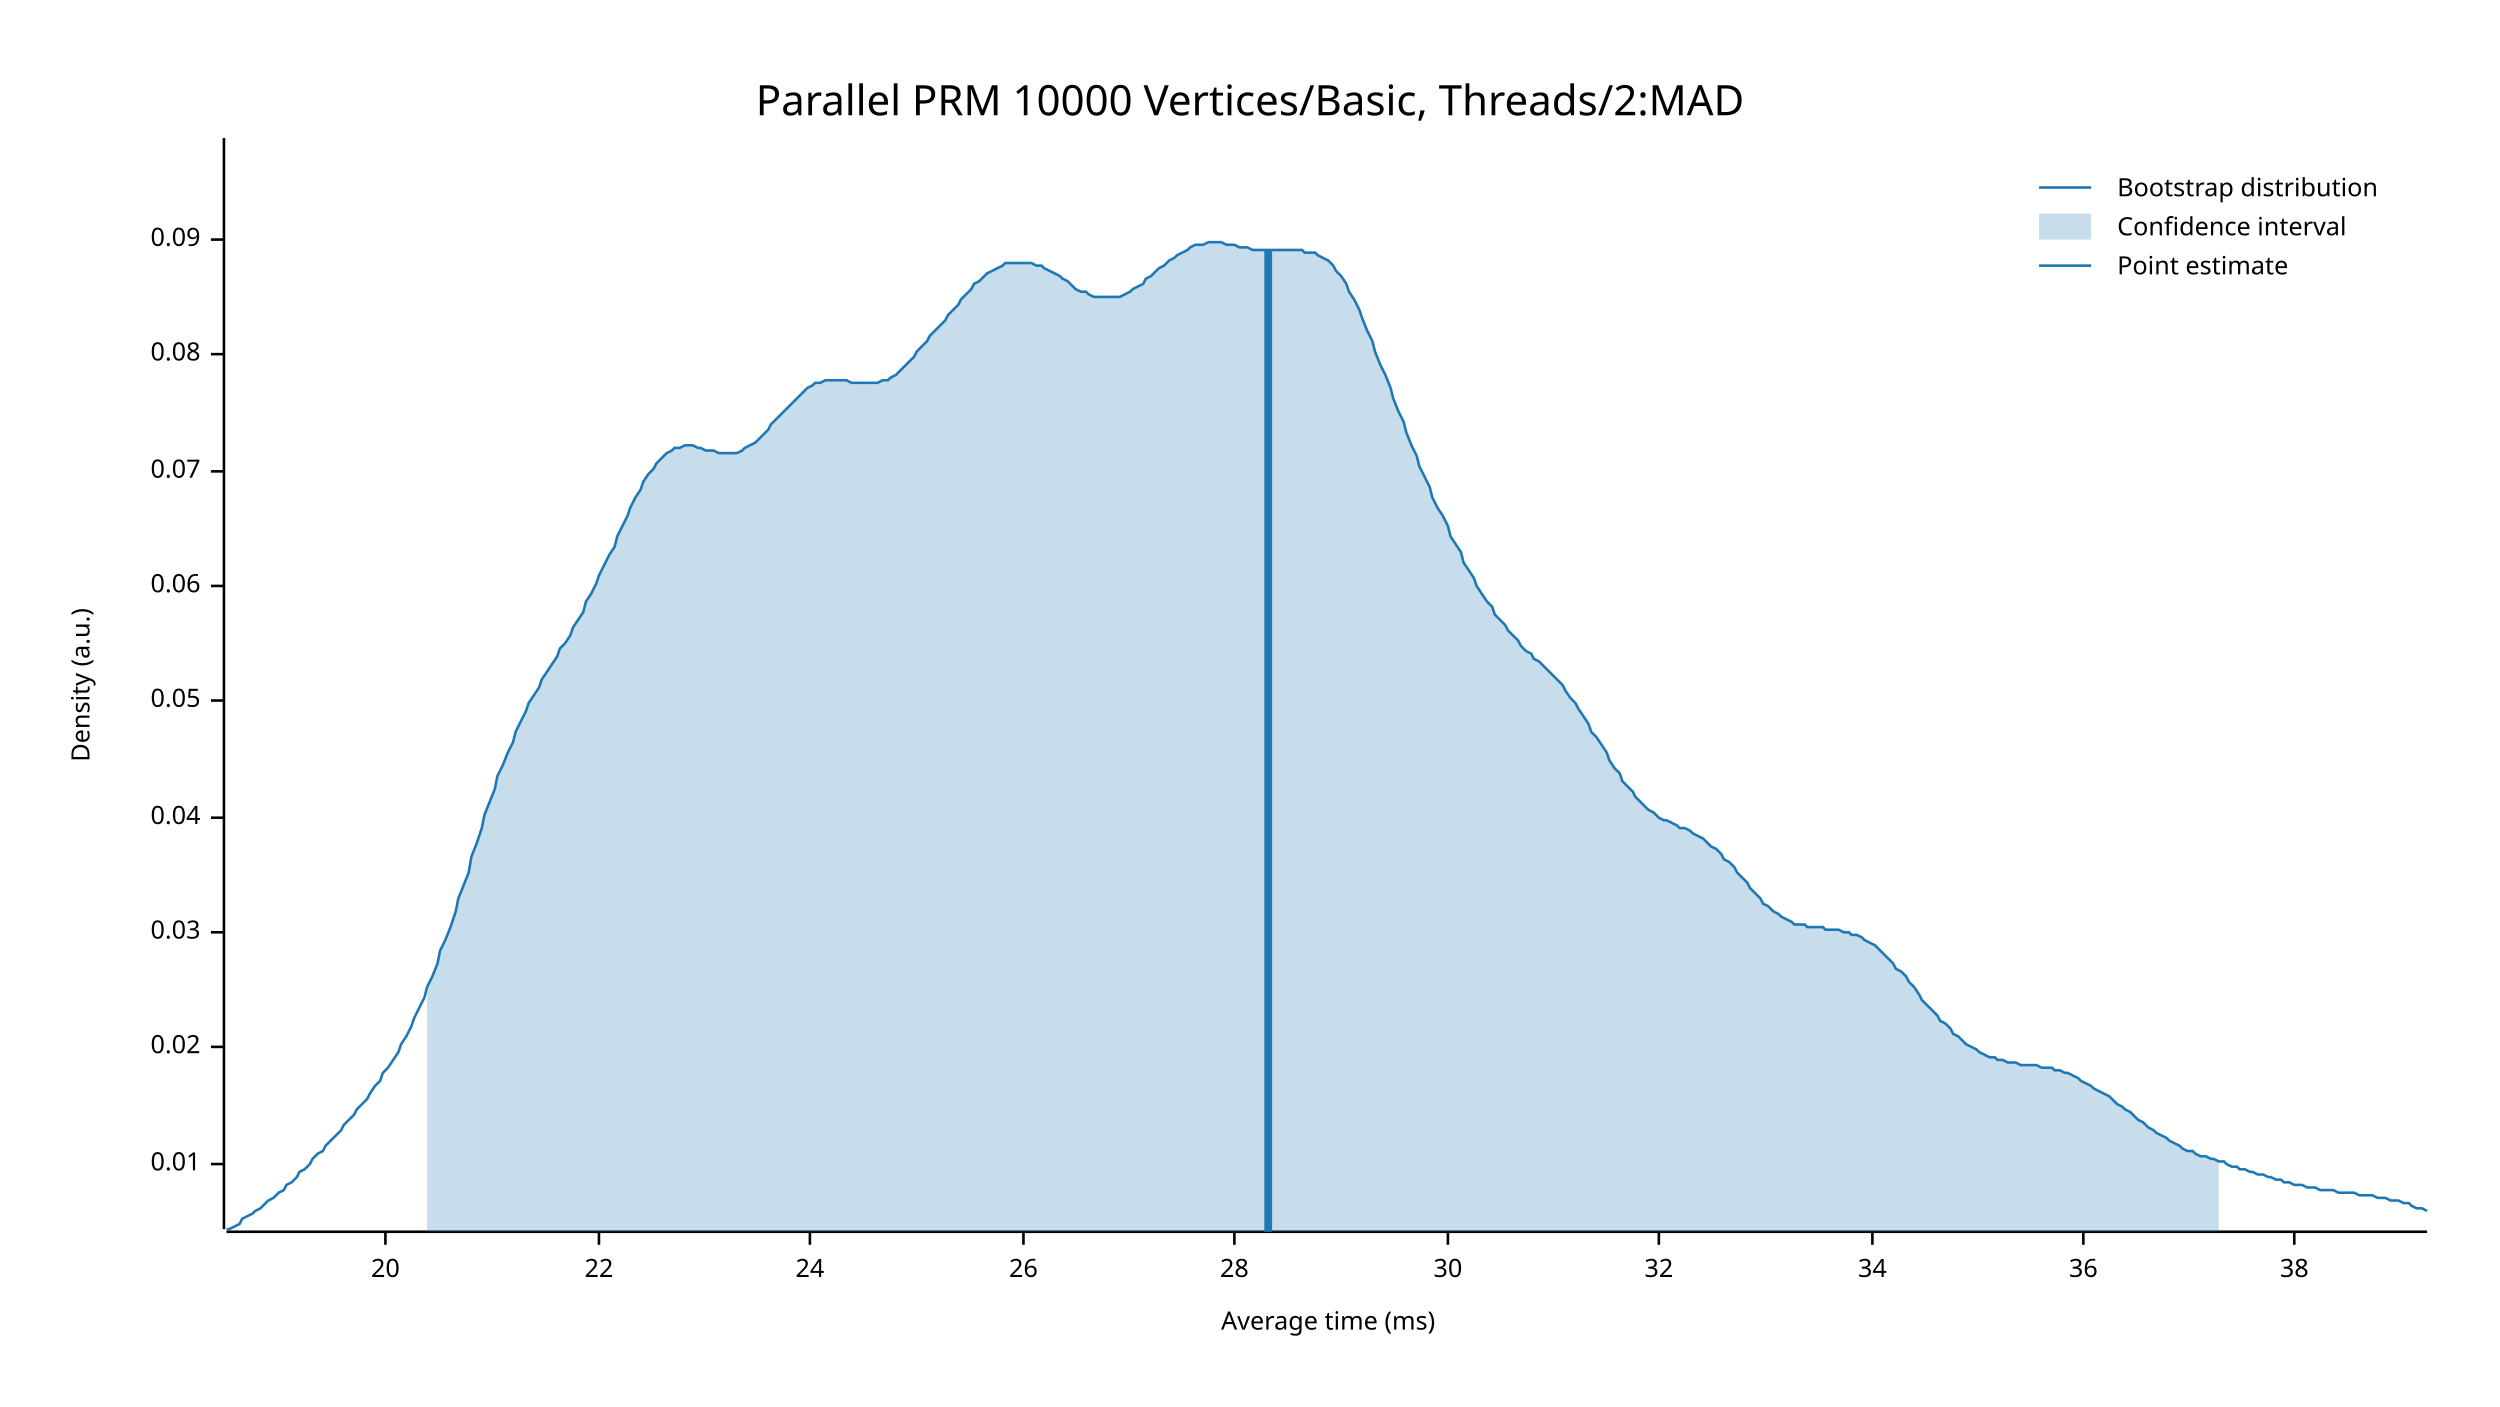
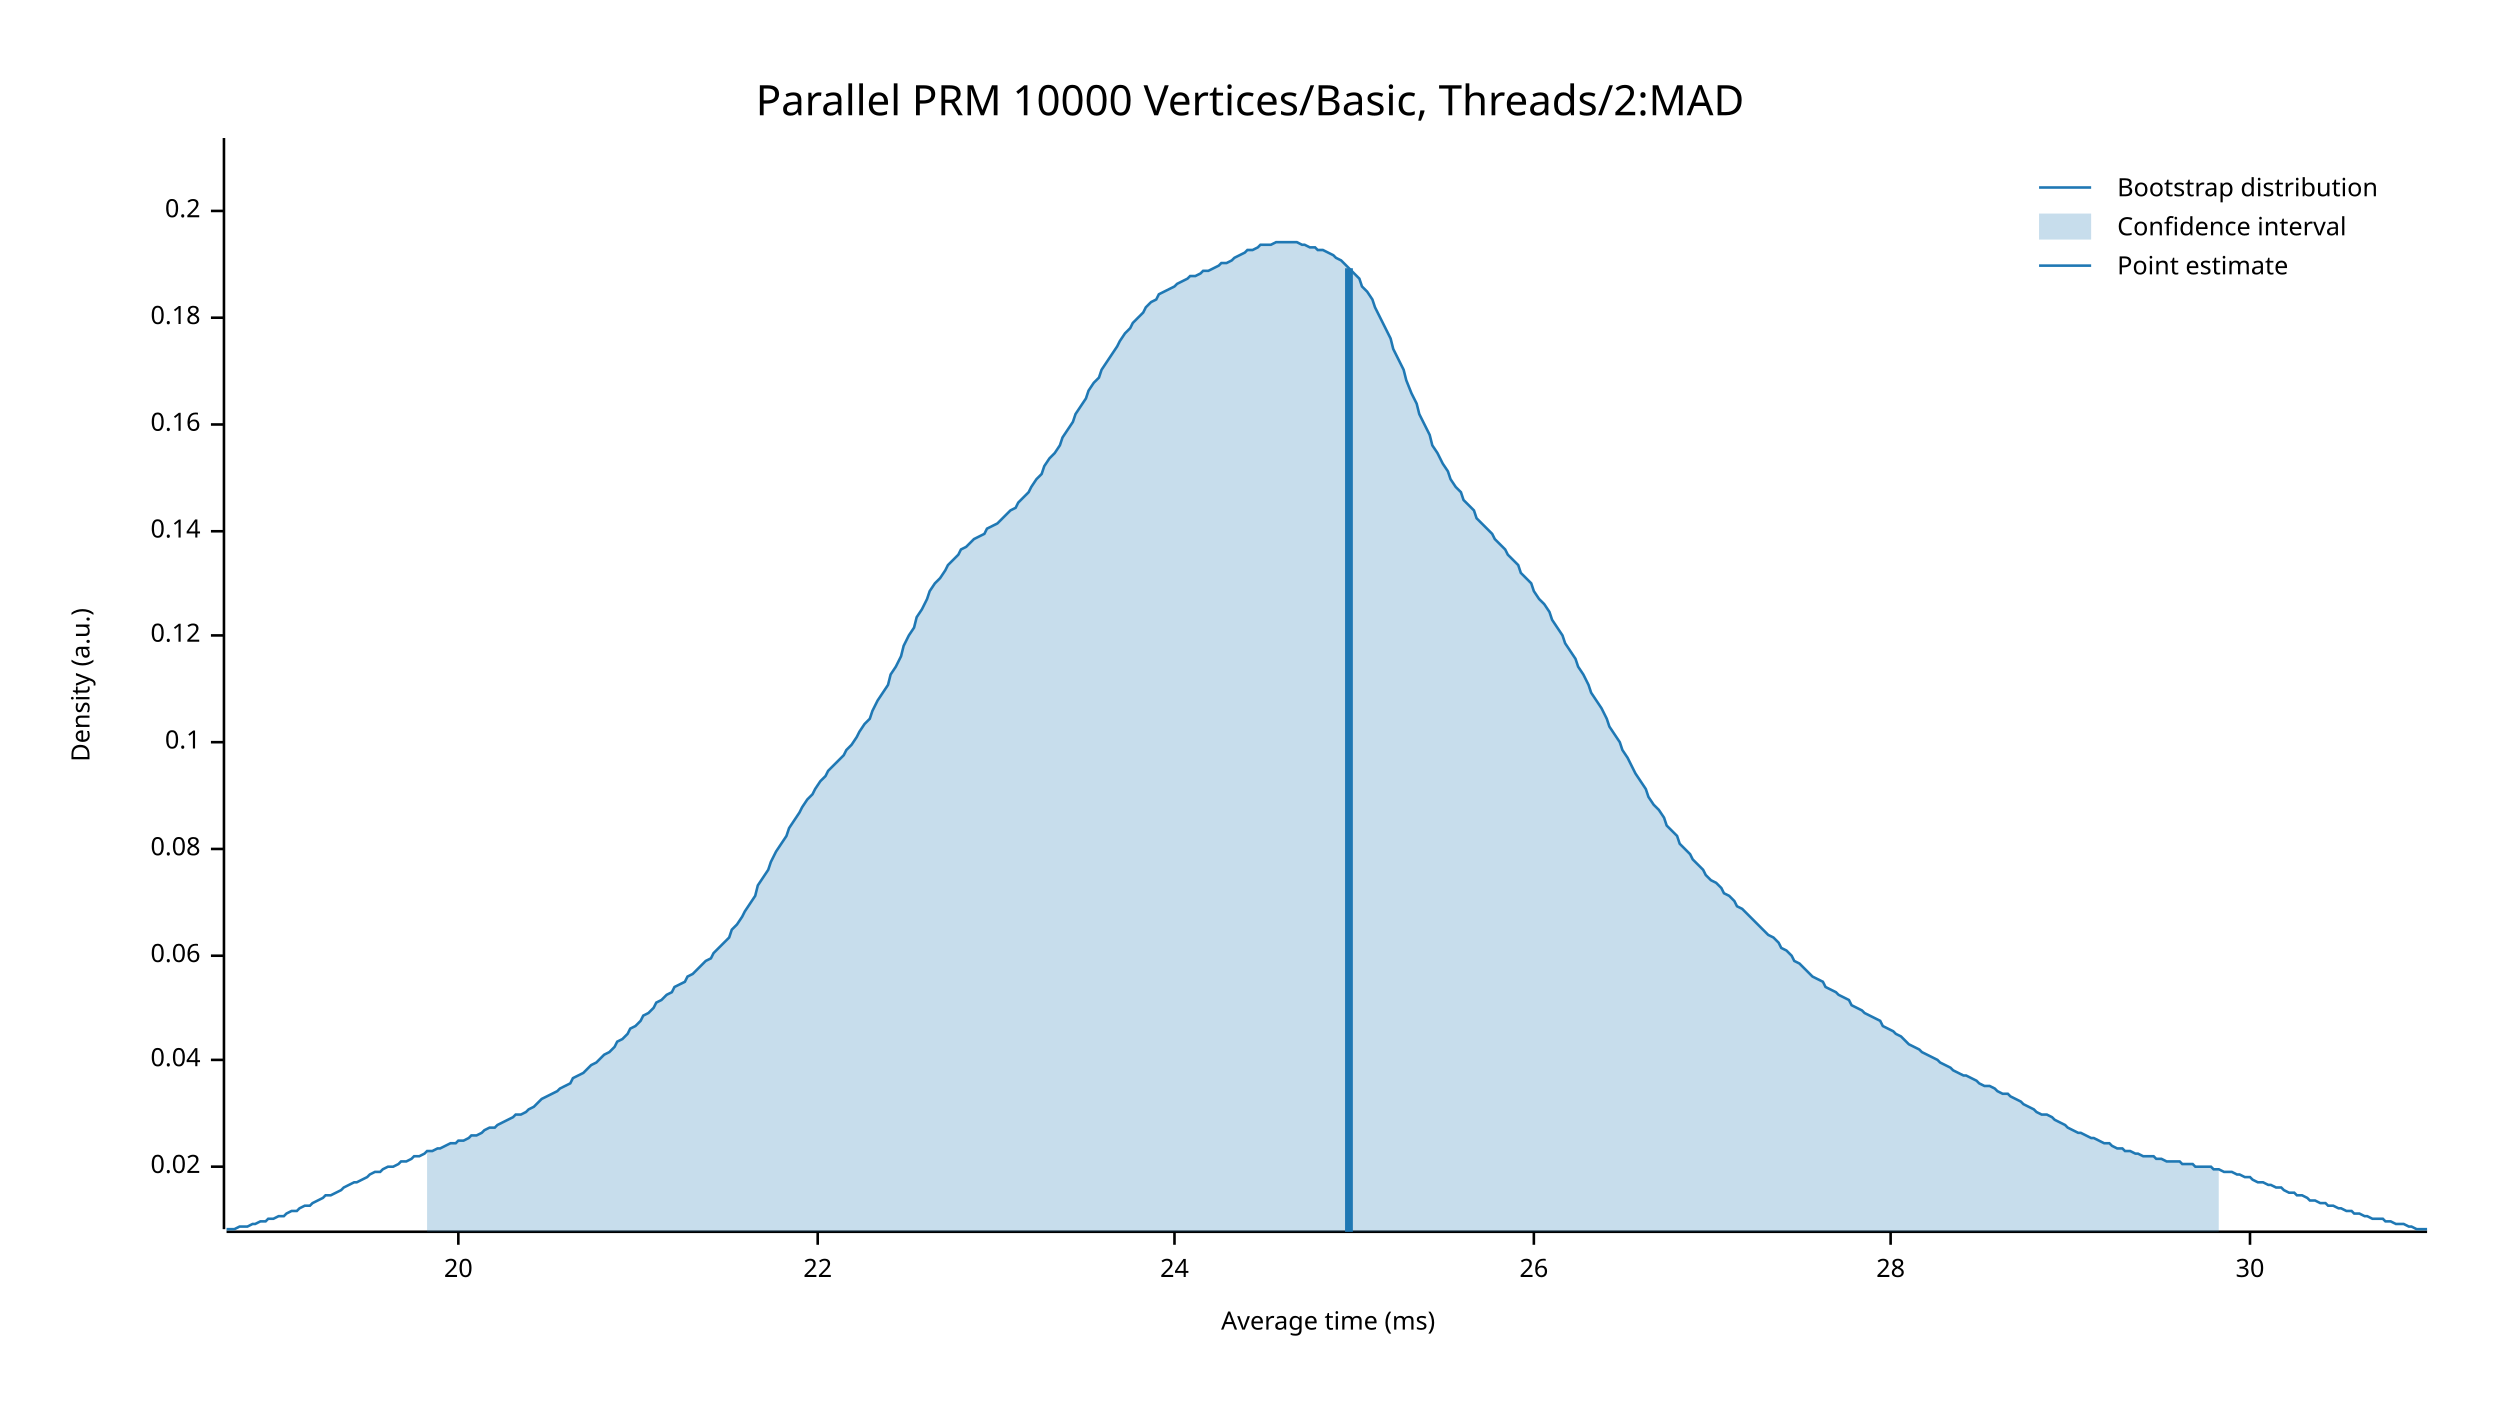
<svg xmlns="http://www.w3.org/2000/svg" width="960" height="540" viewBox="0 0 960 540">
  <text x="480" y="32" dy="0.76em" text-anchor="middle" font-family="sans-serif" font-size="16.129" opacity="1" fill="#000000">
Parallel PRM 10000 Vertices/Basic, Threads/2:MAD
</text>
  <text x="27" y="263" dy="0.76em" text-anchor="middle" font-family="sans-serif" font-size="9.677" opacity="1" fill="#000000" transform="rotate(270, 27, 263)">
Density (a.u.)
</text>
  <text x="510" y="513" dy="-0.5ex" text-anchor="middle" font-family="sans-serif" font-size="9.677" opacity="1" fill="#000000">
Average time (ms)
</text>
  <polyline fill="none" opacity="1" stroke="#000000" stroke-width="1" points="86,53 86,472 " />
-   <text x="77" y="447" dy="0.5ex" text-anchor="end" font-family="sans-serif" font-size="9.677" opacity="1" fill="#000000">
- 0.01
- </text>
-   <polyline fill="none" opacity="1" stroke="#000000" stroke-width="1" points="81,447 86,447 " />
-   <text x="77" y="402" dy="0.5ex" text-anchor="end" font-family="sans-serif" font-size="9.677" opacity="1" fill="#000000">
+   <text x="77" y="448" dy="0.5ex" text-anchor="end" font-family="sans-serif" font-size="9.677" opacity="1" fill="#000000">
0.02
</text>
-   <polyline fill="none" opacity="1" stroke="#000000" stroke-width="1" points="81,402 86,402 " />
-   <text x="77" y="358" dy="0.5ex" text-anchor="end" font-family="sans-serif" font-size="9.677" opacity="1" fill="#000000">
- 0.03
- </text>
-   <polyline fill="none" opacity="1" stroke="#000000" stroke-width="1" points="81,358 86,358 " />
-   <text x="77" y="314" dy="0.5ex" text-anchor="end" font-family="sans-serif" font-size="9.677" opacity="1" fill="#000000">
+   <polyline fill="none" opacity="1" stroke="#000000" stroke-width="1" points="81,448 86,448 " />
+   <text x="77" y="407" dy="0.5ex" text-anchor="end" font-family="sans-serif" font-size="9.677" opacity="1" fill="#000000">
0.04
</text>
-   <polyline fill="none" opacity="1" stroke="#000000" stroke-width="1" points="81,314 86,314 " />
-   <text x="77" y="269" dy="0.5ex" text-anchor="end" font-family="sans-serif" font-size="9.677" opacity="1" fill="#000000">
- 0.05
- </text>
-   <polyline fill="none" opacity="1" stroke="#000000" stroke-width="1" points="81,269 86,269 " />
-   <text x="77" y="225" dy="0.5ex" text-anchor="end" font-family="sans-serif" font-size="9.677" opacity="1" fill="#000000">
+   <polyline fill="none" opacity="1" stroke="#000000" stroke-width="1" points="81,407 86,407 " />
+   <text x="77" y="367" dy="0.5ex" text-anchor="end" font-family="sans-serif" font-size="9.677" opacity="1" fill="#000000">
0.06
</text>
-   <polyline fill="none" opacity="1" stroke="#000000" stroke-width="1" points="81,225 86,225 " />
-   <text x="77" y="181" dy="0.5ex" text-anchor="end" font-family="sans-serif" font-size="9.677" opacity="1" fill="#000000">
- 0.07
- </text>
-   <polyline fill="none" opacity="1" stroke="#000000" stroke-width="1" points="81,181 86,181 " />
-   <text x="77" y="136" dy="0.5ex" text-anchor="end" font-family="sans-serif" font-size="9.677" opacity="1" fill="#000000">
+   <polyline fill="none" opacity="1" stroke="#000000" stroke-width="1" points="81,367 86,367 " />
+   <text x="77" y="326" dy="0.5ex" text-anchor="end" font-family="sans-serif" font-size="9.677" opacity="1" fill="#000000">
0.08
</text>
-   <polyline fill="none" opacity="1" stroke="#000000" stroke-width="1" points="81,136 86,136 " />
-   <text x="77" y="92" dy="0.5ex" text-anchor="end" font-family="sans-serif" font-size="9.677" opacity="1" fill="#000000">
- 0.09
+   <polyline fill="none" opacity="1" stroke="#000000" stroke-width="1" points="81,326 86,326 " />
+   <text x="77" y="285" dy="0.5ex" text-anchor="end" font-family="sans-serif" font-size="9.677" opacity="1" fill="#000000">
+ 0.1
</text>
-   <polyline fill="none" opacity="1" stroke="#000000" stroke-width="1" points="81,92 86,92 " />
+   <polyline fill="none" opacity="1" stroke="#000000" stroke-width="1" points="81,285 86,285 " />
+   <text x="77" y="244" dy="0.5ex" text-anchor="end" font-family="sans-serif" font-size="9.677" opacity="1" fill="#000000">
+ 0.12
+ </text>
+   <polyline fill="none" opacity="1" stroke="#000000" stroke-width="1" points="81,244 86,244 " />
+   <text x="77" y="204" dy="0.5ex" text-anchor="end" font-family="sans-serif" font-size="9.677" opacity="1" fill="#000000">
+ 0.14
+ </text>
+   <polyline fill="none" opacity="1" stroke="#000000" stroke-width="1" points="81,204 86,204 " />
+   <text x="77" y="163" dy="0.5ex" text-anchor="end" font-family="sans-serif" font-size="9.677" opacity="1" fill="#000000">
+ 0.16
+ </text>
+   <polyline fill="none" opacity="1" stroke="#000000" stroke-width="1" points="81,163 86,163 " />
+   <text x="77" y="122" dy="0.5ex" text-anchor="end" font-family="sans-serif" font-size="9.677" opacity="1" fill="#000000">
+ 0.18
+ </text>
+   <polyline fill="none" opacity="1" stroke="#000000" stroke-width="1" points="81,122 86,122 " />
+   <text x="77" y="81" dy="0.5ex" text-anchor="end" font-family="sans-serif" font-size="9.677" opacity="1" fill="#000000">
+ 0.2
+ </text>
+   <polyline fill="none" opacity="1" stroke="#000000" stroke-width="1" points="81,81 86,81 " />
  <polyline fill="none" opacity="1" stroke="#000000" stroke-width="1" points="87,473 932,473 " />
-   <text x="148" y="483" dy="0.76em" text-anchor="middle" font-family="sans-serif" font-size="9.677" opacity="1" fill="#000000">
+   <text x="176" y="483" dy="0.76em" text-anchor="middle" font-family="sans-serif" font-size="9.677" opacity="1" fill="#000000">
20
</text>
-   <polyline fill="none" opacity="1" stroke="#000000" stroke-width="1" points="148,473 148,478 " />
-   <text x="230" y="483" dy="0.76em" text-anchor="middle" font-family="sans-serif" font-size="9.677" opacity="1" fill="#000000">
+   <polyline fill="none" opacity="1" stroke="#000000" stroke-width="1" points="176,473 176,478 " />
+   <text x="314" y="483" dy="0.76em" text-anchor="middle" font-family="sans-serif" font-size="9.677" opacity="1" fill="#000000">
22
</text>
-   <polyline fill="none" opacity="1" stroke="#000000" stroke-width="1" points="230,473 230,478 " />
-   <text x="311" y="483" dy="0.76em" text-anchor="middle" font-family="sans-serif" font-size="9.677" opacity="1" fill="#000000">
+   <polyline fill="none" opacity="1" stroke="#000000" stroke-width="1" points="314,473 314,478 " />
+   <text x="451" y="483" dy="0.76em" text-anchor="middle" font-family="sans-serif" font-size="9.677" opacity="1" fill="#000000">
24
</text>
-   <polyline fill="none" opacity="1" stroke="#000000" stroke-width="1" points="311,473 311,478 " />
-   <text x="393" y="483" dy="0.76em" text-anchor="middle" font-family="sans-serif" font-size="9.677" opacity="1" fill="#000000">
+   <polyline fill="none" opacity="1" stroke="#000000" stroke-width="1" points="451,473 451,478 " />
+   <text x="589" y="483" dy="0.76em" text-anchor="middle" font-family="sans-serif" font-size="9.677" opacity="1" fill="#000000">
26
</text>
-   <polyline fill="none" opacity="1" stroke="#000000" stroke-width="1" points="393,473 393,478 " />
-   <text x="474" y="483" dy="0.76em" text-anchor="middle" font-family="sans-serif" font-size="9.677" opacity="1" fill="#000000">
+   <polyline fill="none" opacity="1" stroke="#000000" stroke-width="1" points="589,473 589,478 " />
+   <text x="726" y="483" dy="0.76em" text-anchor="middle" font-family="sans-serif" font-size="9.677" opacity="1" fill="#000000">
28
</text>
-   <polyline fill="none" opacity="1" stroke="#000000" stroke-width="1" points="474,473 474,478 " />
-   <text x="556" y="483" dy="0.76em" text-anchor="middle" font-family="sans-serif" font-size="9.677" opacity="1" fill="#000000">
+   <polyline fill="none" opacity="1" stroke="#000000" stroke-width="1" points="726,473 726,478 " />
+   <text x="864" y="483" dy="0.76em" text-anchor="middle" font-family="sans-serif" font-size="9.677" opacity="1" fill="#000000">
30
</text>
-   <polyline fill="none" opacity="1" stroke="#000000" stroke-width="1" points="556,473 556,478 " />
-   <text x="637" y="483" dy="0.76em" text-anchor="middle" font-family="sans-serif" font-size="9.677" opacity="1" fill="#000000">
- 32
- </text>
-   <polyline fill="none" opacity="1" stroke="#000000" stroke-width="1" points="637,473 637,478 " />
-   <text x="719" y="483" dy="0.76em" text-anchor="middle" font-family="sans-serif" font-size="9.677" opacity="1" fill="#000000">
- 34
- </text>
-   <polyline fill="none" opacity="1" stroke="#000000" stroke-width="1" points="719,473 719,478 " />
-   <text x="800" y="483" dy="0.76em" text-anchor="middle" font-family="sans-serif" font-size="9.677" opacity="1" fill="#000000">
- 36
- </text>
-   <polyline fill="none" opacity="1" stroke="#000000" stroke-width="1" points="800,473 800,478 " />
-   <text x="881" y="483" dy="0.76em" text-anchor="middle" font-family="sans-serif" font-size="9.677" opacity="1" fill="#000000">
- 38
- </text>
-   <polyline fill="none" opacity="1" stroke="#000000" stroke-width="1" points="881,473 881,478 " />
-   <polyline fill="none" opacity="1" stroke="#1F78B4" stroke-width="1" points="87,472 88,472 90,471 92,470 93,468 95,467 97,466 98,465 100,464 102,462 103,461 105,460 107,458 109,457 110,455 112,454 114,452 115,450 117,449 119,447 120,445 122,443 124,442 125,440 127,438 129,436 131,434 132,432 134,430 136,428 137,426 139,424 141,422 142,420 144,417 146,415 147,412 149,410 151,407 153,404 154,401 156,398 158,394 159,391 161,387 163,383 164,379 166,375 168,370 169,365 171,361 173,356 175,350 176,345 178,340 180,335 181,329 183,324 185,318 186,313 188,308 190,303 191,298 193,294 195,289 197,285 198,281 200,277 202,273 203,270 205,267 207,264 208,261 210,258 212,255 214,252 215,249 217,247 219,244 220,241 222,238 224,235 225,231 227,228 229,224 230,221 232,217 234,213 236,210 237,206 239,202 241,198 242,195 244,191 246,188 247,185 249,182 251,180 252,178 254,176 256,174 258,173 259,172 261,172 263,171 264,171 266,171 268,172 269,172 271,173 273,173 274,173 276,174 278,174 280,174 281,174 283,174 285,173 286,172 288,171 290,170 291,169 293,167 295,165 296,163 298,161 300,159 302,157 303,156 305,154 307,152 308,151 310,149 312,148 313,147 315,147 317,146 318,146 320,146 322,146 324,146 325,146 327,147 329,147 330,147 332,147 334,147 335,147 337,147 339,146 341,146 342,145 344,144 346,142 347,141 349,139 351,137 352,135 354,133 356,131 357,129 359,127 361,125 363,123 364,121 366,119 368,117 369,115 371,113 373,111 374,109 376,108 378,106 379,105 381,104 383,103 385,102 386,101 388,101 390,101 391,101 393,101 395,101 396,101 398,102 400,102 401,103 403,104 405,105 407,106 408,107 410,108 412,110 413,111 415,112 417,112 418,113 420,114 422,114 423,114 425,114 427,114 429,114 430,114 432,113 434,112 435,111 437,110 439,109 440,107 442,106 444,104 445,103 447,102 449,100 451,99 452,98 454,97 456,96 457,95 459,94 461,94 462,94 464,93 466,93 468,93 469,93 471,94 473,94 474,94 476,95 478,95 479,95 481,96 483,96 484,96 486,96 488,96 490,96 491,96 493,96 495,96 496,96 498,96 500,96 501,97 503,97 505,97 506,98 508,99 510,100 512,102 513,104 515,106 517,109 518,112 520,115 522,119 523,122 525,127 527,131 528,135 530,140 532,144 534,149 535,153 537,158 539,162 540,166 542,171 544,175 545,179 547,183 549,187 550,191 552,195 554,198 556,202 557,206 559,209 561,212 562,216 564,219 566,222 567,225 569,228 571,231 573,233 574,236 576,238 578,240 579,242 581,244 583,246 584,248 586,250 588,251 589,253 591,254 593,256 595,258 596,259 598,261 600,263 601,265 603,268 605,270 606,272 608,275 610,278 611,281 613,283 615,286 617,289 618,292 620,295 622,297 623,300 625,302 627,304 628,306 630,308 632,310 633,311 635,312 637,314 639,315 640,315 642,316 644,317 645,318 647,318 649,319 650,320 652,321 654,322 655,323 657,325 659,326 661,328 662,330 664,331 666,333 667,335 669,337 671,339 672,341 674,343 676,345 677,347 679,348 681,350 683,351 684,352 686,353 688,354 689,355 691,355 693,355 694,356 696,356 698,356 700,356 701,357 703,357 705,357 706,357 708,358 710,358 711,359 713,359 715,360 716,361 718,362 720,363 722,365 723,366 725,368 727,370 728,372 730,373 732,375 733,377 735,379 737,382 738,384 740,386 742,388 744,390 745,392 747,393 749,395 750,397 752,398 754,400 755,401 757,402 759,403 760,404 762,405 764,406 766,406 767,407 769,407 771,408 772,408 774,408 776,409 777,409 779,409 781,409 782,409 784,410 786,410 788,410 789,411 791,411 793,412 794,412 796,413 798,414 799,415 801,416 803,417 804,418 806,419 808,420 810,421 811,422 813,424 815,425 816,426 818,427 820,429 821,430 823,431 825,433 827,434 828,435 830,436 832,437 833,438 835,439 837,440 838,441 840,442 842,442 843,443 845,444 847,444 849,445 850,445 852,446 854,446 855,447 857,448 859,448 860,449 862,449 864,450 865,450 867,451 869,451 871,452 872,452 874,453 876,453 877,454 879,454 881,455 882,455 884,455 886,456 887,456 889,456 891,457 893,457 894,457 896,457 898,458 899,458 901,458 903,458 904,458 906,459 908,459 909,459 911,459 913,460 915,460 916,460 918,461 920,461 921,461 923,462 925,462 926,463 928,464 930,464 932,465 " />
-   <polygon opacity="0.25" fill="#1F78B4" points="164,379 166,375 168,370 169,365 171,361 173,356 175,350 176,345 178,340 180,335 181,329 183,324 185,318 186,313 188,308 190,303 191,298 193,294 195,289 197,285 198,281 200,277 202,273 203,270 205,267 207,264 208,261 210,258 212,255 214,252 215,249 217,247 219,244 220,241 222,238 224,235 225,231 227,228 229,224 230,221 232,217 234,213 236,210 237,206 239,202 241,198 242,195 244,191 246,188 247,185 249,182 251,180 252,178 254,176 256,174 258,173 259,172 261,172 263,171 264,171 266,171 268,172 269,172 271,173 273,173 274,173 276,174 278,174 280,174 281,174 283,174 285,173 286,172 288,171 290,170 291,169 293,167 295,165 296,163 298,161 300,159 302,157 303,156 305,154 307,152 308,151 310,149 312,148 313,147 315,147 317,146 318,146 320,146 322,146 324,146 325,146 327,147 329,147 330,147 332,147 334,147 335,147 337,147 339,146 341,146 342,145 344,144 346,142 347,141 349,139 351,137 352,135 354,133 356,131 357,129 359,127 361,125 363,123 364,121 366,119 368,117 369,115 371,113 373,111 374,109 376,108 378,106 379,105 381,104 383,103 385,102 386,101 388,101 390,101 391,101 393,101 395,101 396,101 398,102 400,102 401,103 403,104 405,105 407,106 408,107 410,108 412,110 413,111 415,112 417,112 418,113 420,114 422,114 423,114 425,114 427,114 429,114 430,114 432,113 434,112 435,111 437,110 439,109 440,107 442,106 444,104 445,103 447,102 449,100 451,99 452,98 454,97 456,96 457,95 459,94 461,94 462,94 464,93 466,93 468,93 469,93 471,94 473,94 474,94 476,95 478,95 479,95 481,96 483,96 484,96 486,96 488,96 490,96 491,96 493,96 495,96 496,96 498,96 500,96 501,97 503,97 505,97 506,98 508,99 510,100 512,102 513,104 515,106 517,109 518,112 520,115 522,119 523,122 525,127 527,131 528,135 530,140 532,144 534,149 535,153 537,158 539,162 540,166 542,171 544,175 545,179 547,183 549,187 550,191 552,195 554,198 556,202 557,206 559,209 561,212 562,216 564,219 566,222 567,225 569,228 571,231 573,233 574,236 576,238 578,240 579,242 581,244 583,246 584,248 586,250 588,251 589,253 591,254 593,256 595,258 596,259 598,261 600,263 601,265 603,268 605,270 606,272 608,275 610,278 611,281 613,283 615,286 617,289 618,292 620,295 622,297 623,300 625,302 627,304 628,306 630,308 632,310 633,311 635,312 637,314 639,315 640,315 642,316 644,317 645,318 647,318 649,319 650,320 652,321 654,322 655,323 657,325 659,326 661,328 662,330 664,331 666,333 667,335 669,337 671,339 672,341 674,343 676,345 677,347 679,348 681,350 683,351 684,352 686,353 688,354 689,355 691,355 693,355 694,356 696,356 698,356 700,356 701,357 703,357 705,357 706,357 708,358 710,358 711,359 713,359 715,360 716,361 718,362 720,363 722,365 723,366 725,368 727,370 728,372 730,373 732,375 733,377 735,379 737,382 738,384 740,386 742,388 744,390 745,392 747,393 749,395 750,397 752,398 754,400 755,401 757,402 759,403 760,404 762,405 764,406 766,406 767,407 769,407 771,408 772,408 774,408 776,409 777,409 779,409 781,409 782,409 784,410 786,410 788,410 789,411 791,411 793,412 794,412 796,413 798,414 799,415 801,416 803,417 804,418 806,419 808,420 810,421 811,422 813,424 815,425 816,426 818,427 820,429 821,430 823,431 825,433 827,434 828,435 830,436 832,437 833,438 835,439 837,440 838,441 840,442 842,442 843,443 845,444 847,444 849,445 850,445 852,446 852,473 164,473 " />
-   <polyline fill="none" opacity="1" stroke="#1F78B4" stroke-width="3" points="487,473 487,96 " />
+   <polyline fill="none" opacity="1" stroke="#000000" stroke-width="1" points="864,473 864,478 " />
+   <polyline fill="none" opacity="1" stroke="#1F78B4" stroke-width="1" points="87,472 88,472 90,472 92,471 93,471 95,471 97,470 98,470 100,469 102,469 103,468 105,468 107,467 109,467 110,466 112,465 114,465 115,464 117,463 119,463 120,462 122,461 124,460 125,459 127,459 129,458 131,457 132,456 134,455 136,454 137,454 139,453 141,452 142,451 144,450 146,450 147,449 149,448 151,448 153,447 154,446 156,446 158,445 159,444 161,444 163,443 164,442 166,442 168,441 169,441 171,440 173,439 175,439 176,438 178,438 180,437 181,436 183,436 185,435 186,434 188,433 190,433 191,432 193,431 195,430 197,429 198,428 200,428 202,427 203,426 205,425 207,423 208,422 210,421 212,420 214,419 215,418 217,417 219,416 220,414 222,413 224,412 225,411 227,409 229,408 230,407 232,405 234,404 236,402 237,400 239,399 241,397 242,395 244,394 246,392 247,390 249,389 251,387 252,385 254,384 256,382 258,381 259,379 261,378 263,377 264,375 266,374 268,372 269,371 271,369 273,368 274,366 276,364 278,362 280,360 281,357 283,355 285,352 286,350 288,347 290,344 291,340 293,337 295,334 296,331 298,327 300,324 302,321 303,318 305,315 307,312 308,310 310,307 312,305 313,303 315,300 317,298 318,296 320,294 322,292 324,290 325,288 327,286 329,283 330,281 332,278 334,276 335,273 337,269 339,266 341,263 342,259 344,256 346,252 347,248 349,244 351,241 352,237 354,234 356,230 357,227 359,224 361,222 363,219 364,217 366,215 368,213 369,211 371,210 373,208 374,207 376,206 378,205 379,203 381,202 383,201 385,199 386,198 388,196 390,195 391,193 393,191 395,189 396,187 398,184 400,182 401,179 403,176 405,174 407,171 408,168 410,165 412,162 413,159 415,156 417,153 418,150 420,147 422,145 423,142 425,139 427,136 429,133 430,131 432,128 434,126 435,124 437,122 439,120 440,118 442,116 444,115 445,113 447,112 449,111 451,110 452,109 454,108 456,107 457,106 459,106 461,105 462,104 464,104 466,103 468,102 469,101 471,101 473,100 474,99 476,98 478,97 479,96 481,96 483,95 484,94 486,94 488,94 490,93 491,93 493,93 495,93 496,93 498,93 500,94 501,94 503,95 505,95 506,96 508,96 510,97 512,98 513,99 515,100 517,102 518,103 520,105 522,107 523,110 525,112 527,115 528,118 530,122 532,126 534,130 535,134 537,138 539,142 540,146 542,151 544,155 545,159 547,163 549,167 550,171 552,174 554,178 556,181 557,184 559,187 561,189 562,192 564,194 566,196 567,199 569,201 571,203 573,205 574,207 576,209 578,211 579,213 581,215 583,217 584,220 586,222 588,224 589,227 591,230 593,232 595,235 596,238 598,241 600,244 601,247 603,250 605,253 606,256 608,259 610,263 611,266 613,269 615,272 617,276 618,279 620,282 622,285 623,288 625,291 627,295 628,297 630,300 632,303 633,306 635,309 637,311 639,314 640,317 642,319 644,321 645,324 647,326 649,328 650,330 652,332 654,334 655,336 657,338 659,339 661,341 662,343 664,344 666,346 667,348 669,349 671,351 672,352 674,354 676,356 677,357 679,359 681,360 683,362 684,364 686,365 688,367 689,369 691,370 693,372 694,373 696,375 698,376 700,377 701,379 703,380 705,381 706,382 708,383 710,384 711,386 713,387 715,388 716,389 718,390 720,391 722,392 723,394 725,395 727,396 728,397 730,398 732,400 733,401 735,402 737,403 738,404 740,405 742,406 744,407 745,408 747,409 749,410 750,411 752,412 754,413 755,413 757,414 759,415 760,416 762,417 764,417 766,418 767,419 769,420 771,420 772,421 774,422 776,423 777,424 779,425 781,426 782,427 784,428 786,428 788,429 789,430 791,431 793,432 794,433 796,434 798,435 799,435 801,436 803,437 804,437 806,438 808,439 810,439 811,440 813,441 815,441 816,442 818,442 820,443 821,443 823,444 825,444 827,444 828,445 830,445 832,446 833,446 835,446 837,446 838,447 840,447 842,447 843,448 845,448 847,448 849,448 850,449 852,449 854,450 855,450 857,450 859,451 860,451 862,452 864,452 865,453 867,454 869,454 871,455 872,455 874,456 876,456 877,457 879,458 881,458 882,459 884,459 886,460 887,461 889,461 891,462 893,462 894,463 896,463 898,464 899,464 901,465 903,465 904,466 906,466 908,467 909,467 911,468 913,468 915,468 916,469 918,469 920,470 921,470 923,470 925,471 926,471 928,472 930,472 932,472 " />
+   <polygon opacity="0.25" fill="#1F78B4" points="164,442 166,442 168,441 169,441 171,440 173,439 175,439 176,438 178,438 180,437 181,436 183,436 185,435 186,434 188,433 190,433 191,432 193,431 195,430 197,429 198,428 200,428 202,427 203,426 205,425 207,423 208,422 210,421 212,420 214,419 215,418 217,417 219,416 220,414 222,413 224,412 225,411 227,409 229,408 230,407 232,405 234,404 236,402 237,400 239,399 241,397 242,395 244,394 246,392 247,390 249,389 251,387 252,385 254,384 256,382 258,381 259,379 261,378 263,377 264,375 266,374 268,372 269,371 271,369 273,368 274,366 276,364 278,362 280,360 281,357 283,355 285,352 286,350 288,347 290,344 291,340 293,337 295,334 296,331 298,327 300,324 302,321 303,318 305,315 307,312 308,310 310,307 312,305 313,303 315,300 317,298 318,296 320,294 322,292 324,290 325,288 327,286 329,283 330,281 332,278 334,276 335,273 337,269 339,266 341,263 342,259 344,256 346,252 347,248 349,244 351,241 352,237 354,234 356,230 357,227 359,224 361,222 363,219 364,217 366,215 368,213 369,211 371,210 373,208 374,207 376,206 378,205 379,203 381,202 383,201 385,199 386,198 388,196 390,195 391,193 393,191 395,189 396,187 398,184 400,182 401,179 403,176 405,174 407,171 408,168 410,165 412,162 413,159 415,156 417,153 418,150 420,147 422,145 423,142 425,139 427,136 429,133 430,131 432,128 434,126 435,124 437,122 439,120 440,118 442,116 444,115 445,113 447,112 449,111 451,110 452,109 454,108 456,107 457,106 459,106 461,105 462,104 464,104 466,103 468,102 469,101 471,101 473,100 474,99 476,98 478,97 479,96 481,96 483,95 484,94 486,94 488,94 490,93 491,93 493,93 495,93 496,93 498,93 500,94 501,94 503,95 505,95 506,96 508,96 510,97 512,98 513,99 515,100 517,102 518,103 520,105 522,107 523,110 525,112 527,115 528,118 530,122 532,126 534,130 535,134 537,138 539,142 540,146 542,151 544,155 545,159 547,163 549,167 550,171 552,174 554,178 556,181 557,184 559,187 561,189 562,192 564,194 566,196 567,199 569,201 571,203 573,205 574,207 576,209 578,211 579,213 581,215 583,217 584,220 586,222 588,224 589,227 591,230 593,232 595,235 596,238 598,241 600,244 601,247 603,250 605,253 606,256 608,259 610,263 611,266 613,269 615,272 617,276 618,279 620,282 622,285 623,288 625,291 627,295 628,297 630,300 632,303 633,306 635,309 637,311 639,314 640,317 642,319 644,321 645,324 647,326 649,328 650,330 652,332 654,334 655,336 657,338 659,339 661,341 662,343 664,344 666,346 667,348 669,349 671,351 672,352 674,354 676,356 677,357 679,359 681,360 683,362 684,364 686,365 688,367 689,369 691,370 693,372 694,373 696,375 698,376 700,377 701,379 703,380 705,381 706,382 708,383 710,384 711,386 713,387 715,388 716,389 718,390 720,391 722,392 723,394 725,395 727,396 728,397 730,398 732,400 733,401 735,402 737,403 738,404 740,405 742,406 744,407 745,408 747,409 749,410 750,411 752,412 754,413 755,413 757,414 759,415 760,416 762,417 764,417 766,418 767,419 769,420 771,420 772,421 774,422 776,423 777,424 779,425 781,426 782,427 784,428 786,428 788,429 789,430 791,431 793,432 794,433 796,434 798,435 799,435 801,436 803,437 804,437 806,438 808,439 810,439 811,440 813,441 815,441 816,442 818,442 820,443 821,443 823,444 825,444 827,444 828,445 830,445 832,446 833,446 835,446 837,446 838,447 840,447 842,447 843,448 845,448 847,448 849,448 850,449 852,449 852,473 164,473 " />
+   <polyline fill="none" opacity="1" stroke="#1F78B4" stroke-width="3" points="518,473 518,103 " />
  <text x="813" y="68" dy="0.76em" text-anchor="start" font-family="sans-serif" font-size="9.677" opacity="1" fill="#000000">
Bootstrap distribution
</text>
  <text x="813" y="83" dy="0.76em" text-anchor="start" font-family="sans-serif" font-size="9.677" opacity="1" fill="#000000">
Confidence interval
</text>
  <text x="813" y="98" dy="0.76em" text-anchor="start" font-family="sans-serif" font-size="9.677" opacity="1" fill="#000000">
Point estimate
</text>
  <polyline fill="none" opacity="1" stroke="#1F78B4" stroke-width="1" points="783,72 803,72 " />
  <rect x="783" y="82" width="20" height="10" opacity="0.25" fill="#1F78B4" stroke="none" />
  <polyline fill="none" opacity="1" stroke="#1F78B4" stroke-width="1" points="783,102 803,102 " />
</svg>
